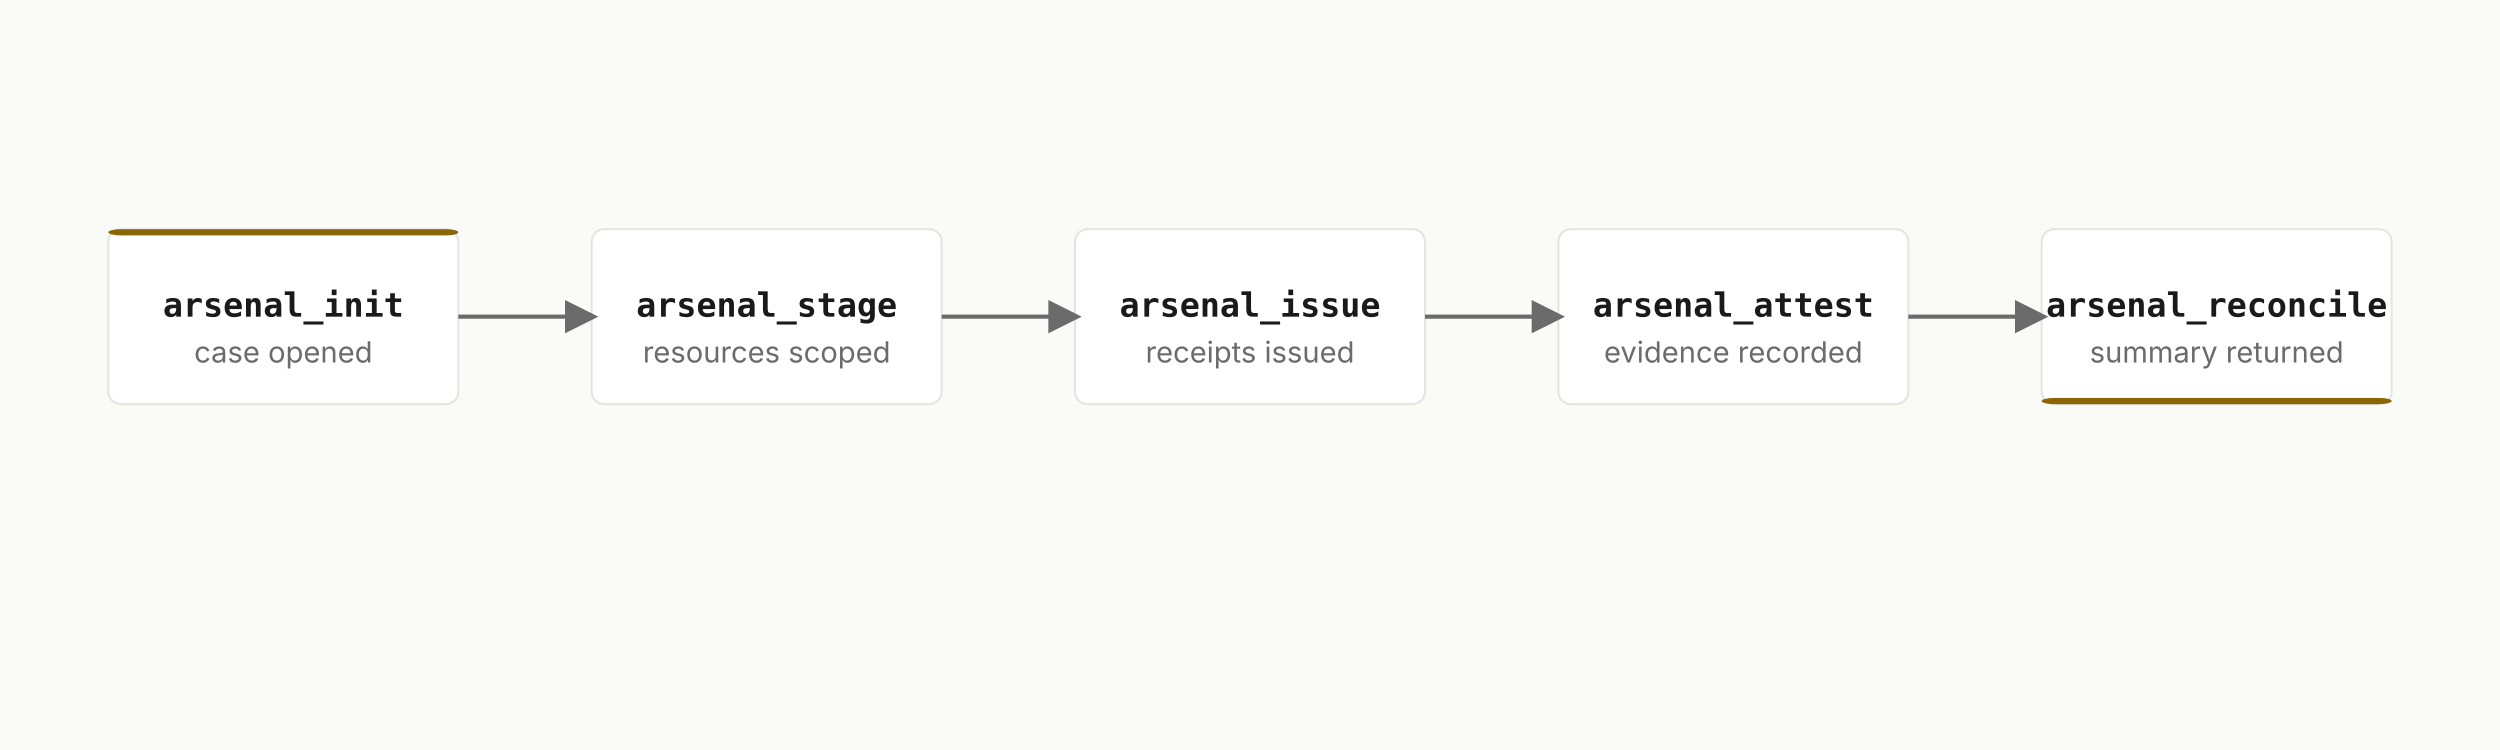
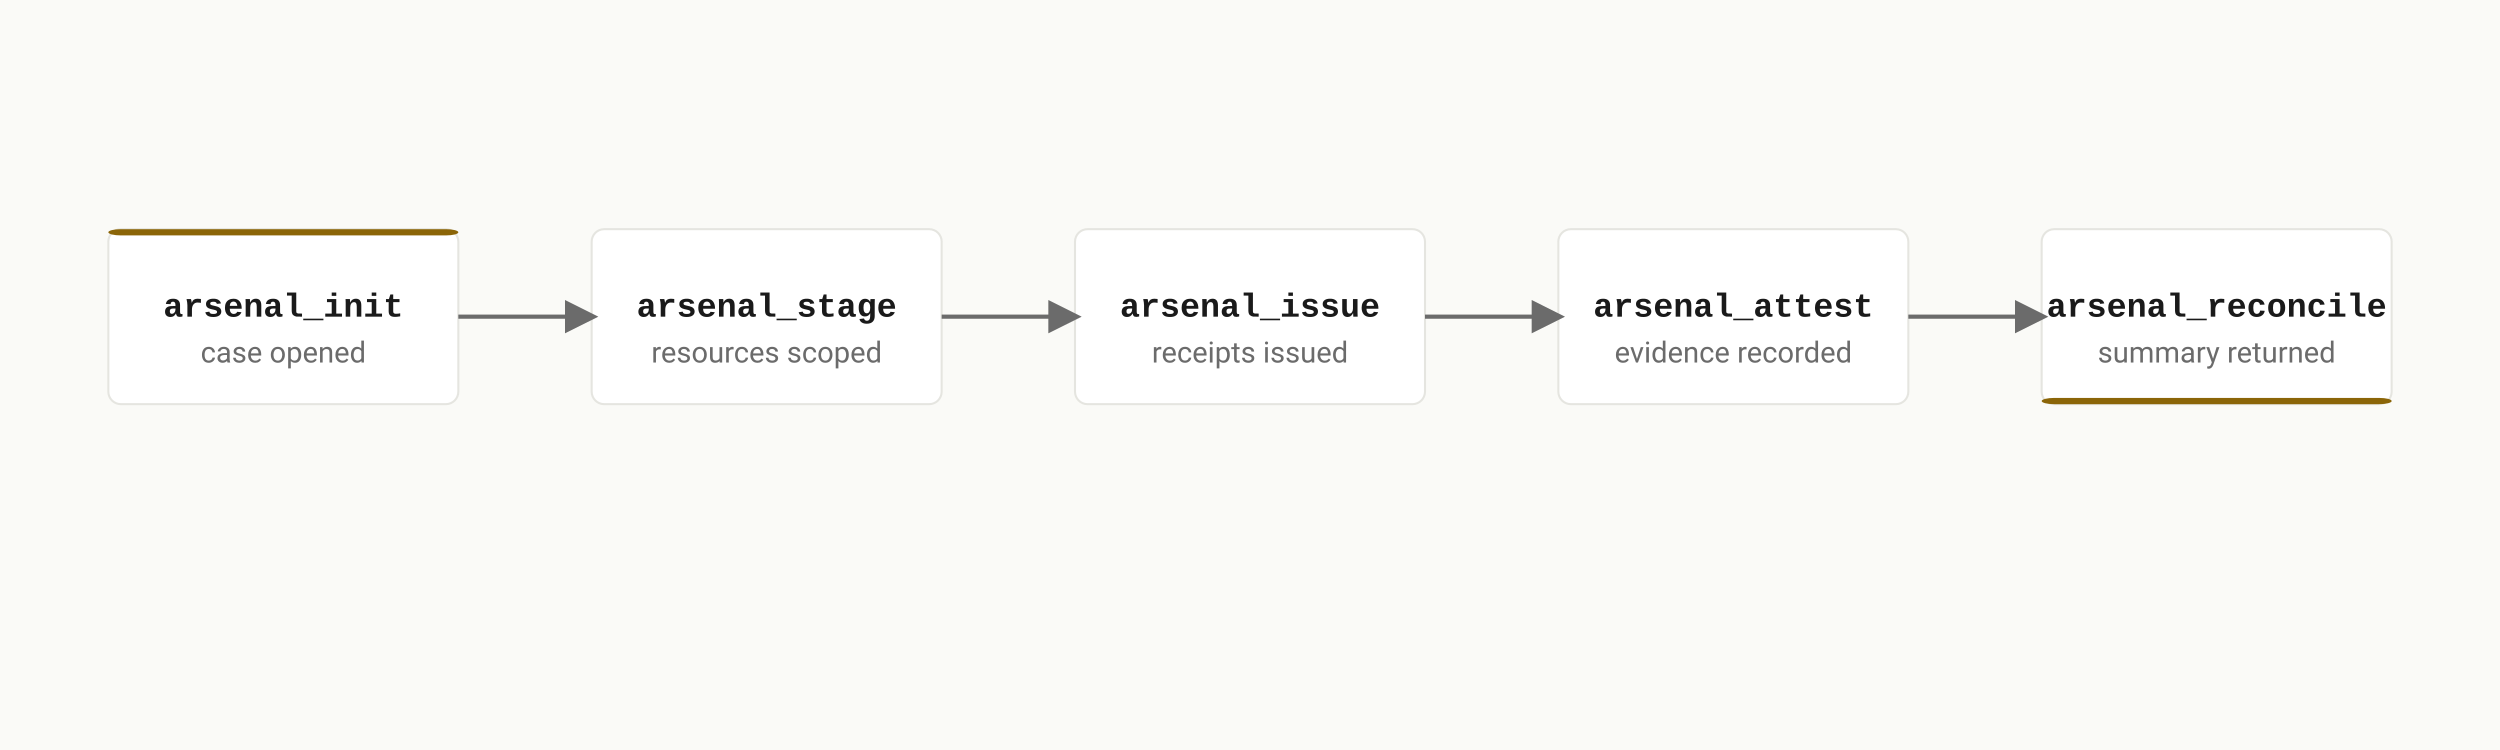
<svg xmlns="http://www.w3.org/2000/svg" width="100%" viewBox="0 0 1200 360" role="img" aria-labelledby="pipeTitle pipeDesc">
  <defs>
    <style>
      .ink { fill: #1A1A1A; }
      .muted { fill: #6B6B6B; }
      .gold { fill: #8B6508; }
-       .sans { font-family: -apple-system, BlinkMacSystemFont, "Segoe UI", "PingFang SC", sans-serif; }
-       .mono { font-family: ui-monospace, SFMono-Regular, Menlo, monospace; }
+       .sans { font-family: -apple-system, BlinkMacSystemFont, "Segoe UI", Roboto, Helvetica, Arial, sans-serif; }
+       .mono { font-family: ui-monospace, SFMono-Regular, "SF Mono", Menlo, Consolas, "Liberation Mono", monospace; }
    </style>
    <marker id="arrow" viewBox="0 0 10 10" refX="8" refY="5" markerWidth="8" markerHeight="8" orient="auto-start-reverse">
      <path d="M0,0 L10,5 L0,10 z" fill="#6B6B6B" />
    </marker>
  </defs>
  <rect width="1200" height="360" fill="#FAFAF7" />
  <g id="nodes">
    <g transform="translate(52, 110)">
      <rect width="168" height="84" rx="6" fill="#FFFFFF" stroke="#E5E5E0" stroke-width="1" />
      <rect width="168" height="3" rx="6" fill="#8B6508" />
      <text class="mono ink" font-size="16" x="84" y="42" text-anchor="middle" font-weight="bold">arsenal_init</text>
      <text class="sans muted" font-size="14" x="84" y="64" text-anchor="middle">case opened</text>
    </g>
    <g transform="translate(284, 110)">
      <rect width="168" height="84" rx="6" fill="#FFFFFF" stroke="#E5E5E0" stroke-width="1" />
      <text class="mono ink" font-size="16" x="84" y="42" text-anchor="middle" font-weight="bold">arsenal_stage</text>
      <text class="sans muted" font-size="14" x="84" y="64" text-anchor="middle">resources scoped</text>
    </g>
    <g transform="translate(516, 110)">
      <rect width="168" height="84" rx="6" fill="#FFFFFF" stroke="#E5E5E0" stroke-width="1" />
      <text class="mono ink" font-size="16" x="84" y="42" text-anchor="middle" font-weight="bold">arsenal_issue</text>
      <text class="sans muted" font-size="14" x="84" y="64" text-anchor="middle">receipts issued</text>
    </g>
    <g transform="translate(748, 110)">
      <rect width="168" height="84" rx="6" fill="#FFFFFF" stroke="#E5E5E0" stroke-width="1" />
      <text class="mono ink" font-size="16" x="84" y="42" text-anchor="middle" font-weight="bold">arsenal_attest</text>
      <text class="sans muted" font-size="14" x="84" y="64" text-anchor="middle">evidence recorded</text>
    </g>
    <g transform="translate(980, 110)">
      <rect width="168" height="84" rx="6" fill="#FFFFFF" stroke="#E5E5E0" stroke-width="1" />
      <rect width="168" height="3" rx="6" fill="#8B6508" transform="translate(0, 81)" />
      <text class="mono ink" font-size="16" x="84" y="42" text-anchor="middle" font-weight="bold">arsenal_reconcile</text>
      <text class="sans muted" font-size="14" x="84" y="64" text-anchor="middle">summary returned</text>
    </g>
  </g>
  <g id="connectors">
    <line x1="220" y1="152" x2="284" y2="152" stroke="#6B6B6B" stroke-width="2" marker-end="url(#arrow)" />
    <line x1="452" y1="152" x2="516" y2="152" stroke="#6B6B6B" stroke-width="2" marker-end="url(#arrow)" />
    <line x1="684" y1="152" x2="748" y2="152" stroke="#6B6B6B" stroke-width="2" marker-end="url(#arrow)" />
    <line x1="916" y1="152" x2="980" y2="152" stroke="#6B6B6B" stroke-width="2" marker-end="url(#arrow)" />
  </g>
</svg>
